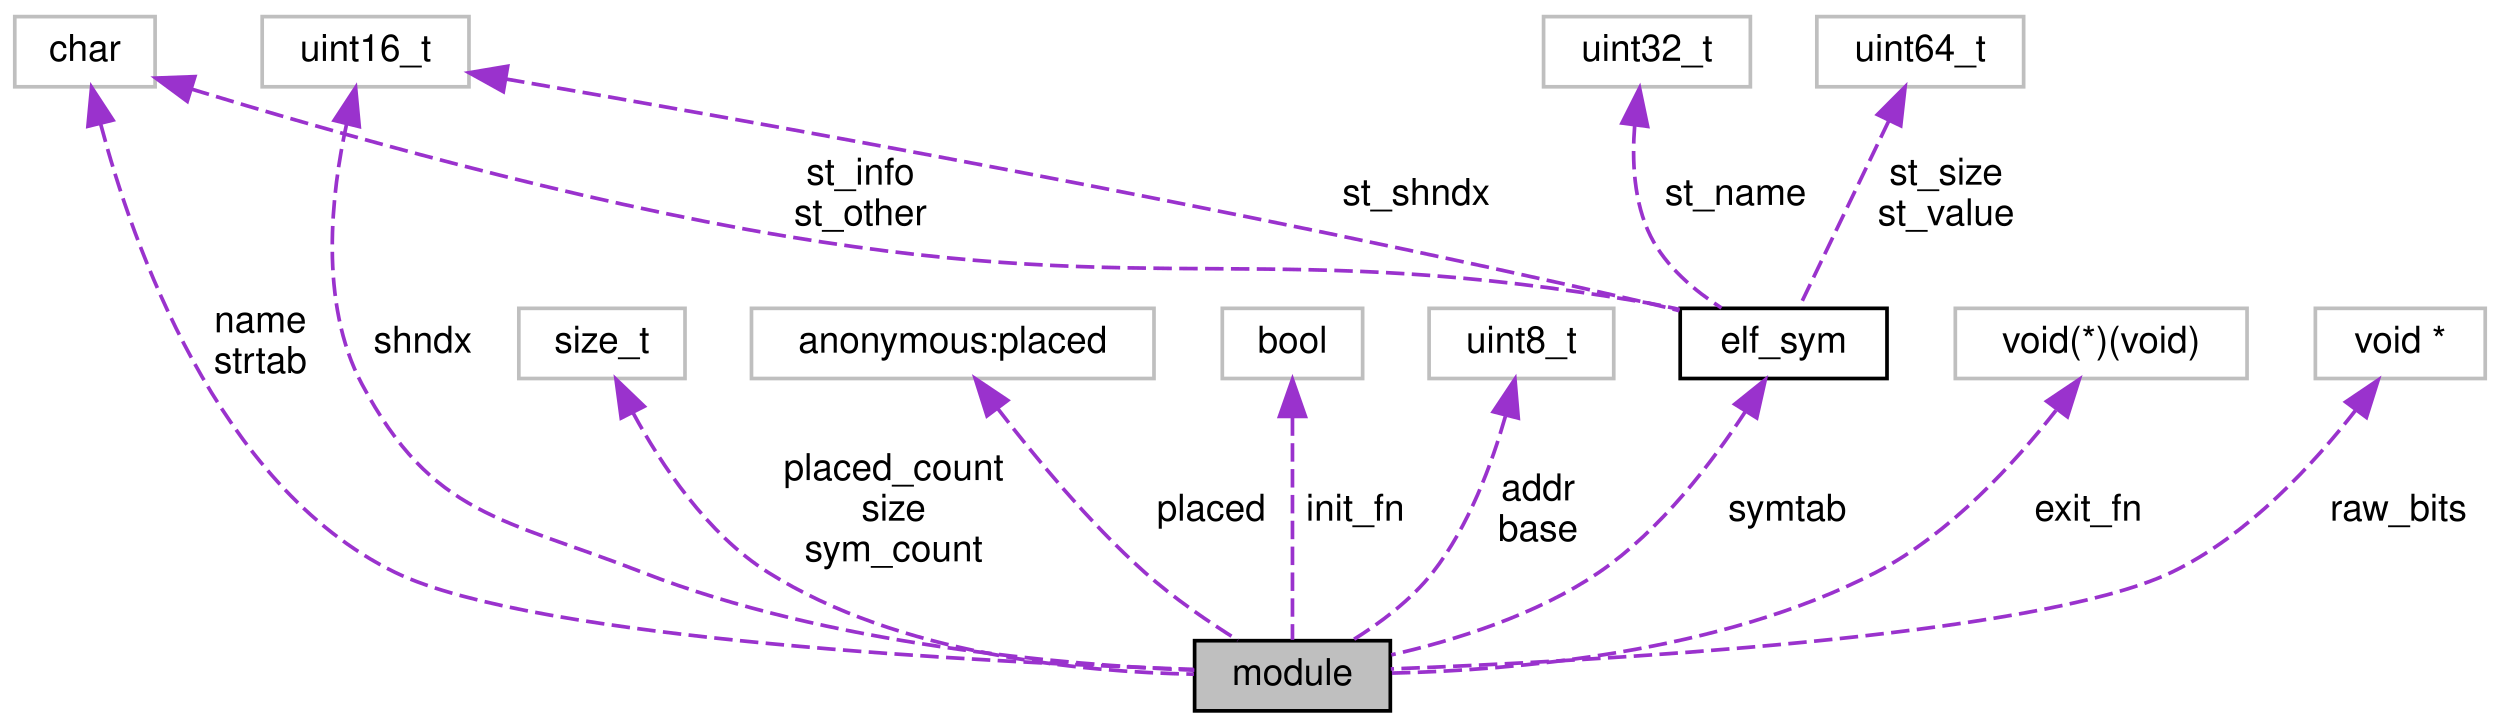
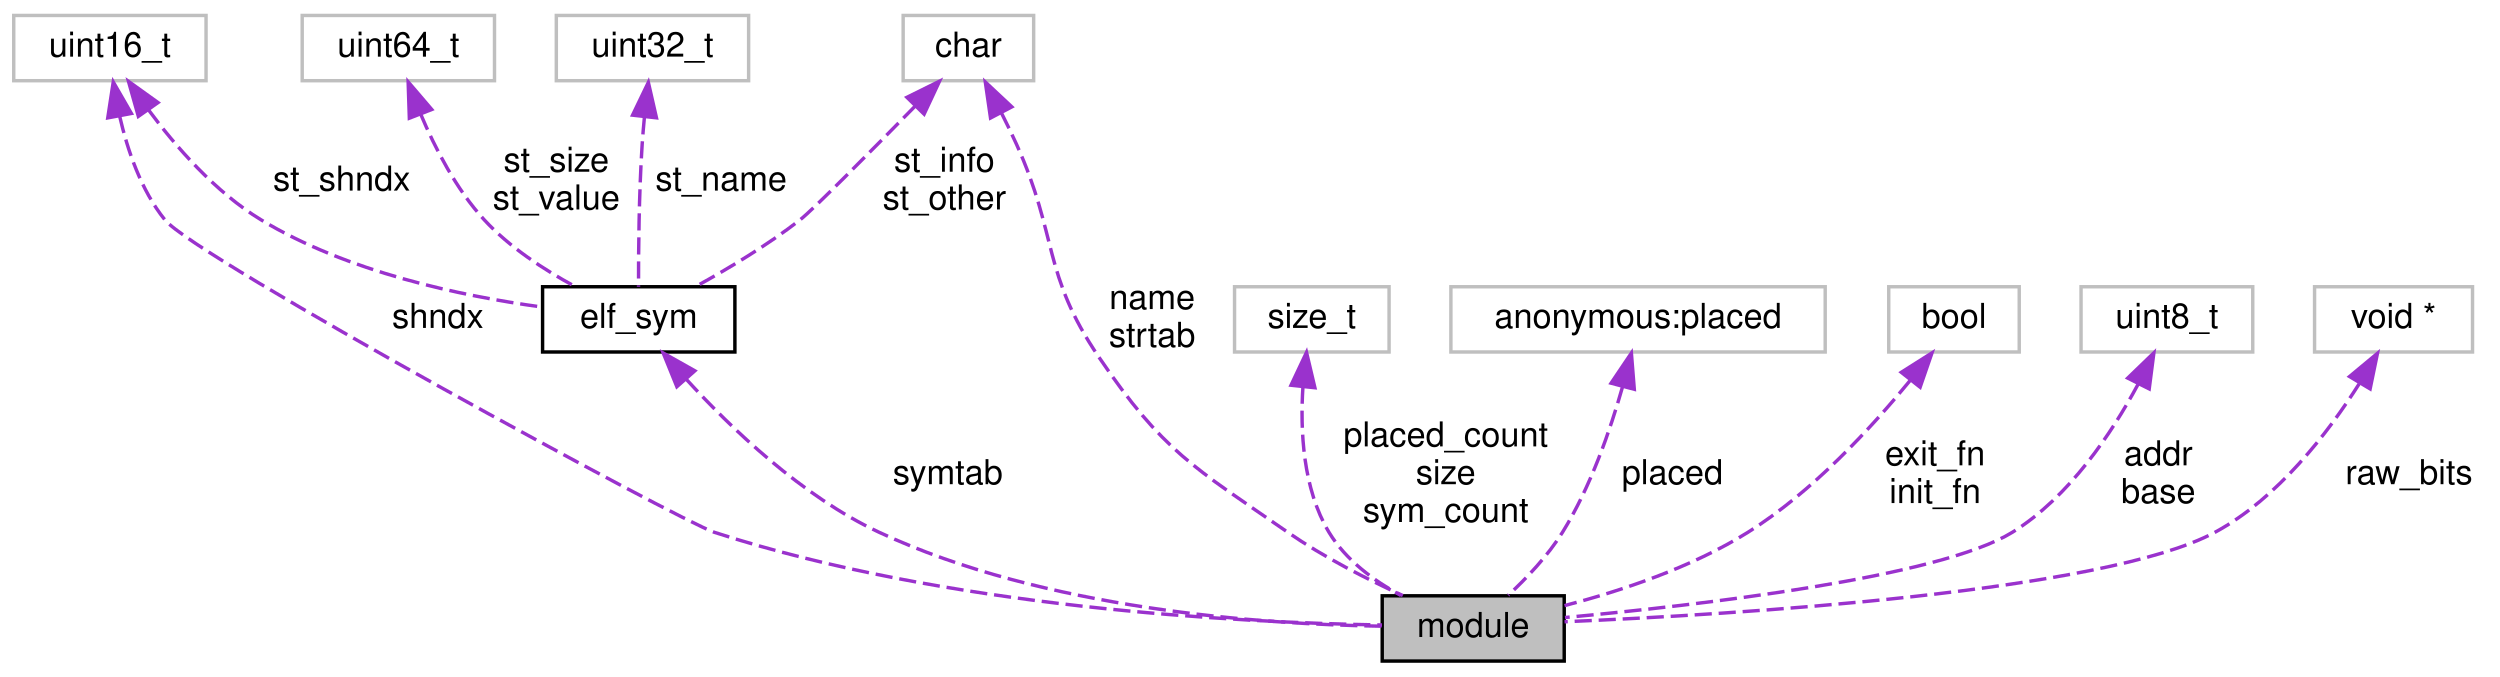
- <svg xmlns="http://www.w3.org/2000/svg" xmlns:xlink="http://www.w3.org/1999/xlink" width="677pt" height="197pt" viewBox="0.00 0.00 677.00 197.00">
+ <svg xmlns="http://www.w3.org/2000/svg" xmlns:xlink="http://www.w3.org/1999/xlink" width="728pt" height="197pt" viewBox="0.00 0.00 728.00 197.00">
  <g id="graph0" class="graph" transform="scale(1 1) rotate(0) translate(4 193)">
    <g id="node1" class="node">
      <g id="a_node1">
        <a xlink:title="Describes a loaded and relocated module image.">
-           <polygon fill="#bfbfbf" stroke="black" points="319.5,-0.5 319.5,-19.5 372.5,-19.5 372.5,-0.5 319.5,-0.5" />
-           <text text-anchor="middle" x="346" y="-7.5" font-family="Helvetica,sans-Serif" font-size="10.00">module</text>
+           <polygon fill="#bfbfbf" stroke="black" points="398.5,-0.5 398.5,-19.5 451.5,-19.5 451.5,-0.5 398.5,-0.5" />
+           <text text-anchor="middle" x="425" y="-7.5" font-family="Helvetica,sans-Serif" font-size="10.00">module</text>
        </a>
      </g>
    </g>
    <g id="node2" class="node">
      <g id="a_node2">
        <a xlink:title=" ">
-           <polygon fill="none" stroke="#bfbfbf" points="67,-169.5 67,-188.5 123,-188.5 123,-169.5 67,-169.5" />
-           <text text-anchor="middle" x="95" y="-176.5" font-family="Helvetica,sans-Serif" font-size="10.00">uint16_t</text>
+           <polygon fill="none" stroke="#bfbfbf" points="0,-169.5 0,-188.5 56,-188.5 56,-169.5 0,-169.5" />
+           <text text-anchor="middle" x="28" y="-176.5" font-family="Helvetica,sans-Serif" font-size="10.00">uint16_t</text>
        </a>
      </g>
    </g>
    <g id="edge1" class="edge">
-       <path fill="none" stroke="#9a32cd" stroke-dasharray="5,2" d="M89.88,-159.52C85.72,-140.62 82.27,-111 94,-89 113.14,-53.11 132.1,-52.77 170,-38 220.4,-18.36 284.14,-12.95 319.43,-11.5" />
-       <polygon fill="#9a32cd" stroke="#9a32cd" points="86.49,-160.4 92.3,-169.26 93.29,-158.72 86.49,-160.4" />
-       <text text-anchor="middle" x="110.5" y="-97.5" font-family="Helvetica,sans-Serif" font-size="10.00"> shndx</text>
+       <path fill="none" stroke="#9a32cd" stroke-dasharray="5,2" d="M30.85,-159.13C33.11,-149.32 37.07,-137.61 44,-129 52.82,-118.03 194.48,-41.09 204,-38 271.65,-16.04 356.22,-11.7 398.44,-11" />
+       <polygon fill="#9a32cd" stroke="#9a32cd" points="27.38,-158.67 28.98,-169.14 34.26,-159.96 27.38,-158.67" />
+       <text text-anchor="middle" x="123.5" y="-97.5" font-family="Helvetica,sans-Serif" font-size="10.00"> shndx</text>
    </g>
    <g id="node8" class="node">
      <g id="a_node8">
        <a xlink:href="structelf__sym.html" target="_top" xlink:title="ELF symbol table entry (ELF64)">
-           <polygon fill="none" stroke="black" points="451,-90.5 451,-109.5 507,-109.5 507,-90.5 451,-90.5" />
-           <text text-anchor="middle" x="479" y="-97.5" font-family="Helvetica,sans-Serif" font-size="10.00">elf_sym</text>
+           <polygon fill="none" stroke="black" points="154,-90.5 154,-109.5 210,-109.5 210,-90.5 154,-90.5" />
+           <text text-anchor="middle" x="182" y="-97.5" font-family="Helvetica,sans-Serif" font-size="10.00">elf_sym</text>
        </a>
      </g>
    </g>
    <g id="edge9" class="edge">
-       <path fill="none" stroke="#9a32cd" stroke-dasharray="5,2" d="M133.07,-171.59C197.14,-160.59 330.45,-136.81 442,-111 444.85,-110.34 447.82,-109.61 450.77,-108.86" />
-       <polygon fill="#9a32cd" stroke="#9a32cd" points="132.3,-168.17 123.03,-173.31 133.48,-175.07 132.3,-168.17" />
-       <text text-anchor="middle" x="379.5" y="-137.5" font-family="Helvetica,sans-Serif" font-size="10.00"> st_shndx</text>
+       <path fill="none" stroke="#9a32cd" stroke-dasharray="5,2" d="M39.18,-161.09C47.12,-150.36 58.7,-137.05 72,-129 97.12,-113.8 130.26,-106.81 153.58,-103.62" />
+       <polygon fill="#9a32cd" stroke="#9a32cd" points="36.29,-159.11 33.41,-169.31 42.02,-163.13 36.29,-159.11" />
+       <text text-anchor="middle" x="95.5" y="-137.5" font-family="Helvetica,sans-Serif" font-size="10.00"> st_shndx</text>
    </g>
    <g id="node3" class="node">
      <g id="a_node3">
        <a xlink:title=" ">
-           <polygon fill="none" stroke="#bfbfbf" points="0,-169.5 0,-188.5 38,-188.5 38,-169.5 0,-169.5" />
-           <text text-anchor="middle" x="19" y="-176.5" font-family="Helvetica,sans-Serif" font-size="10.00">char</text>
+           <polygon fill="none" stroke="#bfbfbf" points="259,-169.5 259,-188.5 297,-188.5 297,-169.5 259,-169.5" />
+           <text text-anchor="middle" x="278" y="-176.5" font-family="Helvetica,sans-Serif" font-size="10.00">char</text>
        </a>
      </g>
    </g>
    <g id="edge2" class="edge">
-       <path fill="none" stroke="#9a32cd" stroke-dasharray="5,2" d="M23.26,-159.4C31.85,-127.02 54.67,-61.52 103,-38 140.59,-19.7 264.23,-13.58 319.22,-11.73" />
-       <polygon fill="#9a32cd" stroke="#9a32cd" points="19.81,-158.8 20.8,-169.35 26.6,-160.48 19.81,-158.8" />
-       <text text-anchor="middle" x="66.5" y="-103" font-family="Helvetica,sans-Serif" font-size="10.00"> name</text>
-       <text text-anchor="middle" x="66.5" y="-92" font-family="Helvetica,sans-Serif" font-size="10.00">strtab</text>
+       <path fill="none" stroke="#9a32cd" stroke-dasharray="5,2" d="M287.61,-160.12C289.14,-157.11 290.65,-153.98 292,-151 304.15,-124.07 299.41,-113.45 316,-89 334.72,-61.42 343.59,-56.98 371,-38 381.43,-30.78 394.06,-24.35 404.49,-19.58" />
+       <polygon fill="#9a32cd" stroke="#9a32cd" points="284.44,-158.64 282.92,-169.12 290.65,-161.88 284.44,-158.64" />
+       <text text-anchor="middle" x="331.5" y="-103" font-family="Helvetica,sans-Serif" font-size="10.00"> name</text>
+       <text text-anchor="middle" x="331.5" y="-92" font-family="Helvetica,sans-Serif" font-size="10.00">strtab</text>
    </g>
    <g id="edge10" class="edge">
-       <path fill="none" stroke="#9a32cd" stroke-dasharray="5,2" d="M47.79,-168.89C84.72,-157.59 150.95,-138.65 209,-129 311.46,-111.97 339.64,-128.63 442,-111 444.89,-110.5 447.87,-109.88 450.84,-109.19" />
-       <polygon fill="#9a32cd" stroke="#9a32cd" points="46.7,-165.56 38.18,-171.86 48.77,-172.25 46.7,-165.56" />
-       <text text-anchor="middle" x="229" y="-143" font-family="Helvetica,sans-Serif" font-size="10.00"> st_info</text>
-       <text text-anchor="middle" x="229" y="-132" font-family="Helvetica,sans-Serif" font-size="10.00">st_other</text>
+       <path fill="none" stroke="#9a32cd" stroke-dasharray="5,2" d="M262.56,-162.17C249.6,-148.96 232.65,-131.84 229,-129 219.56,-121.65 208.02,-114.75 198.74,-109.64" />
+       <polygon fill="#9a32cd" stroke="#9a32cd" points="260.09,-164.66 269.59,-169.36 265.1,-159.76 260.09,-164.66" />
+       <text text-anchor="middle" x="271" y="-143" font-family="Helvetica,sans-Serif" font-size="10.00"> st_info</text>
+       <text text-anchor="middle" x="271" y="-132" font-family="Helvetica,sans-Serif" font-size="10.00">st_other</text>
    </g>
    <g id="node4" class="node">
      <g id="a_node4">
        <a xlink:title=" ">
-           <polygon fill="none" stroke="#bfbfbf" points="136.5,-90.5 136.5,-109.5 181.5,-109.5 181.5,-90.5 136.5,-90.5" />
-           <text text-anchor="middle" x="159" y="-97.5" font-family="Helvetica,sans-Serif" font-size="10.00">size_t</text>
+           <polygon fill="none" stroke="#bfbfbf" points="355.5,-90.5 355.5,-109.5 400.5,-109.5 400.5,-90.5 355.5,-90.5" />
+           <text text-anchor="middle" x="378" y="-97.5" font-family="Helvetica,sans-Serif" font-size="10.00">size_t</text>
        </a>
      </g>
    </g>
    <g id="edge3" class="edge">
-       <path fill="none" stroke="#9a32cd" stroke-dasharray="5,2" d="M167.46,-81.15C175.04,-67.15 187.51,-48.38 204,-38 239.47,-15.68 289.09,-10.99 319.31,-10.43" />
-       <polygon fill="#9a32cd" stroke="#9a32cd" points="164.22,-79.8 162.81,-90.3 170.46,-82.96 164.22,-79.8" />
-       <text text-anchor="middle" x="238" y="-63" font-family="Helvetica,sans-Serif" font-size="10.00"> placed_count</text>
-       <text text-anchor="middle" x="238" y="-52" font-family="Helvetica,sans-Serif" font-size="10.00">size</text>
-       <text text-anchor="middle" x="238" y="-41" font-family="Helvetica,sans-Serif" font-size="10.00">sym_count</text>
+       <path fill="none" stroke="#9a32cd" stroke-dasharray="5,2" d="M375.42,-80.42C374.58,-67.61 375.39,-50.68 383,-38 387.82,-29.97 396.05,-23.91 403.95,-19.59" />
+       <polygon fill="#9a32cd" stroke="#9a32cd" points="371.94,-80.82 376.46,-90.4 378.9,-80.09 371.94,-80.82" />
+       <text text-anchor="middle" x="417" y="-63" font-family="Helvetica,sans-Serif" font-size="10.00"> placed_count</text>
+       <text text-anchor="middle" x="417" y="-52" font-family="Helvetica,sans-Serif" font-size="10.00">size</text>
+       <text text-anchor="middle" x="417" y="-41" font-family="Helvetica,sans-Serif" font-size="10.00">sym_count</text>
    </g>
    <g id="node5" class="node">
      <g id="a_node5">
        <a xlink:title=" ">
-           <polygon fill="none" stroke="#bfbfbf" points="199.5,-90.5 199.5,-109.5 308.5,-109.5 308.5,-90.5 199.5,-90.5" />
-           <text text-anchor="middle" x="254" y="-97.5" font-family="Helvetica,sans-Serif" font-size="10.00">anonymous:placed</text>
+           <polygon fill="none" stroke="#bfbfbf" points="418.5,-90.5 418.5,-109.5 527.5,-109.5 527.5,-90.5 418.5,-90.5" />
+           <text text-anchor="middle" x="473" y="-97.5" font-family="Helvetica,sans-Serif" font-size="10.00">anonymous:placed</text>
        </a>
      </g>
    </g>
    <g id="edge4" class="edge">
-       <path fill="none" stroke="#9a32cd" stroke-dasharray="5,2" d="M266.11,-82.46C276.02,-69.54 290.82,-51.56 306,-38 313.75,-31.08 323.37,-24.53 331.24,-19.61" />
-       <polygon fill="#9a32cd" stroke="#9a32cd" points="263.29,-80.38 260.09,-90.48 268.89,-84.58 263.29,-80.38" />
-       <text text-anchor="middle" x="324" y="-52" font-family="Helvetica,sans-Serif" font-size="10.00"> placed</text>
+       <path fill="none" stroke="#9a32cd" stroke-dasharray="5,2" d="M468.49,-80.39C464.93,-67.81 459.18,-51.16 451,-38 446.74,-31.15 440.51,-24.6 435.21,-19.67" />
+       <polygon fill="#9a32cd" stroke="#9a32cd" points="465.14,-81.42 471.06,-90.2 471.91,-79.64 465.14,-81.42" />
+       <text text-anchor="middle" x="483" y="-52" font-family="Helvetica,sans-Serif" font-size="10.00"> placed</text>
    </g>
    <g id="node6" class="node">
      <g id="a_node6">
        <a xlink:title=" ">
-           <polygon fill="none" stroke="#bfbfbf" points="327,-90.5 327,-109.5 365,-109.5 365,-90.5 327,-90.5" />
-           <text text-anchor="middle" x="346" y="-97.5" font-family="Helvetica,sans-Serif" font-size="10.00">bool</text>
+           <polygon fill="none" stroke="#bfbfbf" points="546,-90.5 546,-109.5 584,-109.5 584,-90.5 546,-90.5" />
+           <text text-anchor="middle" x="565" y="-97.5" font-family="Helvetica,sans-Serif" font-size="10.00">bool</text>
        </a>
      </g>
    </g>
    <g id="edge5" class="edge">
-       <path fill="none" stroke="#9a32cd" stroke-dasharray="5,2" d="M346,-79.98C346,-61.31 346,-33.67 346,-19.72" />
-       <polygon fill="#9a32cd" stroke="#9a32cd" points="342.5,-80.24 346,-90.24 349.5,-80.24 342.5,-80.24" />
-       <text text-anchor="middle" x="363" y="-52" font-family="Helvetica,sans-Serif" font-size="10.00"> init_fn</text>
+       <path fill="none" stroke="#9a32cd" stroke-dasharray="5,2" d="M552.21,-82.18C541.07,-68.56 523.79,-49.77 505,-38 488.6,-27.73 467.84,-20.87 451.58,-16.64" />
+       <polygon fill="#9a32cd" stroke="#9a32cd" points="549.65,-84.58 558.6,-90.25 555.14,-80.24 549.65,-84.58" />
+       <text text-anchor="middle" x="559.5" y="-57.5" font-family="Helvetica,sans-Serif" font-size="10.00"> exit_fn</text>
+       <text text-anchor="middle" x="559.5" y="-46.5" font-family="Helvetica,sans-Serif" font-size="10.00">init_fn</text>
    </g>
    <g id="node7" class="node">
      <g id="a_node7">
        <a xlink:title=" ">
-           <polygon fill="none" stroke="#bfbfbf" points="383,-90.5 383,-109.5 433,-109.5 433,-90.5 383,-90.5" />
-           <text text-anchor="middle" x="408" y="-97.5" font-family="Helvetica,sans-Serif" font-size="10.00">uint8_t</text>
+           <polygon fill="none" stroke="#bfbfbf" points="602,-90.5 602,-109.5 652,-109.5 652,-90.5 602,-90.5" />
+           <text text-anchor="middle" x="627" y="-97.5" font-family="Helvetica,sans-Serif" font-size="10.00">uint8_t</text>
        </a>
      </g>
    </g>
    <g id="edge6" class="edge">
-       <path fill="none" stroke="#9a32cd" stroke-dasharray="5,2" d="M403.67,-80.29C400.01,-67.42 393.76,-50.48 384,-38 378.12,-30.48 369.58,-24.15 362.09,-19.52" />
-       <polygon fill="#9a32cd" stroke="#9a32cd" points="400.37,-81.51 406.25,-90.33 407.15,-79.77 400.37,-81.51" />
-       <text text-anchor="middle" x="412.5" y="-57.5" font-family="Helvetica,sans-Serif" font-size="10.00"> addr</text>
-       <text text-anchor="middle" x="412.5" y="-46.5" font-family="Helvetica,sans-Serif" font-size="10.00">base</text>
+       <path fill="none" stroke="#9a32cd" stroke-dasharray="5,2" d="M618.59,-81.07C611.04,-67.03 598.58,-48.23 582,-38 560.64,-24.82 490.65,-16.76 451.72,-13.18" />
+       <polygon fill="#9a32cd" stroke="#9a32cd" points="615.59,-82.9 623.21,-90.26 621.85,-79.75 615.59,-82.9" />
+       <text text-anchor="middle" x="624.5" y="-57.5" font-family="Helvetica,sans-Serif" font-size="10.00"> addr</text>
+       <text text-anchor="middle" x="624.5" y="-46.5" font-family="Helvetica,sans-Serif" font-size="10.00">base</text>
    </g>
    <g id="edge7" class="edge">
-       <path fill="none" stroke="#9a32cd" stroke-dasharray="5,2" d="M468.72,-81.66C459.81,-68 445.72,-49.42 429,-38 412.11,-26.46 389.95,-19.58 372.78,-15.66" />
-       <polygon fill="#9a32cd" stroke="#9a32cd" points="465.78,-83.55 474.04,-90.18 471.72,-79.84 465.78,-83.55" />
-       <text text-anchor="middle" x="480" y="-52" font-family="Helvetica,sans-Serif" font-size="10.00"> symtab</text>
+       <path fill="none" stroke="#9a32cd" stroke-dasharray="5,2" d="M195.81,-82.6C208.79,-68.38 229.52,-48.47 252,-38 300.22,-15.54 363.36,-11.17 398.49,-10.65" />
+       <polygon fill="#9a32cd" stroke="#9a32cd" points="193.1,-80.39 189.12,-90.21 198.35,-85.02 193.1,-80.39" />
+       <text text-anchor="middle" x="272" y="-52" font-family="Helvetica,sans-Serif" font-size="10.00"> symtab</text>
    </g>
    <g id="node9" class="node">
      <g id="a_node9">
        <a xlink:title=" ">
-           <polygon fill="none" stroke="#bfbfbf" points="488,-169.5 488,-188.5 544,-188.5 544,-169.5 488,-169.5" />
-           <text text-anchor="middle" x="516" y="-176.5" font-family="Helvetica,sans-Serif" font-size="10.00">uint64_t</text>
+           <polygon fill="none" stroke="#bfbfbf" points="84,-169.5 84,-188.5 140,-188.5 140,-169.5 84,-169.5" />
+           <text text-anchor="middle" x="112" y="-176.5" font-family="Helvetica,sans-Serif" font-size="10.00">uint64_t</text>
        </a>
      </g>
    </g>
    <g id="edge8" class="edge">
-       <path fill="none" stroke="#9a32cd" stroke-dasharray="5,2" d="M507.46,-160.22C499.87,-144.44 489.11,-122.04 483.23,-109.81" />
-       <polygon fill="#9a32cd" stroke="#9a32cd" points="504.41,-161.97 511.9,-169.47 510.72,-158.94 504.41,-161.97" />
-       <text text-anchor="middle" x="523" y="-143" font-family="Helvetica,sans-Serif" font-size="10.00"> st_size</text>
-       <text text-anchor="middle" x="523" y="-132" font-family="Helvetica,sans-Serif" font-size="10.00">st_value</text>
+       <path fill="none" stroke="#9a32cd" stroke-dasharray="5,2" d="M118.48,-159.82C122.66,-149.9 128.85,-137.87 137,-129 144.35,-121 154.48,-114.43 163.27,-109.67" />
+       <polygon fill="#9a32cd" stroke="#9a32cd" points="115.2,-158.58 114.85,-169.17 121.73,-161.12 115.2,-158.58" />
+       <text text-anchor="middle" x="158" y="-143" font-family="Helvetica,sans-Serif" font-size="10.00"> st_size</text>
+       <text text-anchor="middle" x="158" y="-132" font-family="Helvetica,sans-Serif" font-size="10.00">st_value</text>
    </g>
    <g id="node10" class="node">
      <g id="a_node10">
        <a xlink:title=" ">
-           <polygon fill="none" stroke="#bfbfbf" points="414,-169.5 414,-188.5 470,-188.5 470,-169.5 414,-169.5" />
-           <text text-anchor="middle" x="442" y="-176.5" font-family="Helvetica,sans-Serif" font-size="10.00">uint32_t</text>
+           <polygon fill="none" stroke="#bfbfbf" points="158,-169.5 158,-188.5 214,-188.5 214,-169.5 158,-169.5" />
+           <text text-anchor="middle" x="186" y="-176.5" font-family="Helvetica,sans-Serif" font-size="10.00">uint32_t</text>
        </a>
      </g>
    </g>
    <g id="edge11" class="edge">
-       <path fill="none" stroke="#9a32cd" stroke-dasharray="5,2" d="M438.68,-159.11C437.91,-149.6 438.39,-138.18 443,-129 447.12,-120.79 454.9,-114.27 462.17,-109.6" />
-       <polygon fill="#9a32cd" stroke="#9a32cd" points="435.23,-159.68 440,-169.14 442.17,-158.77 435.23,-159.68" />
-       <text text-anchor="middle" x="466" y="-137.5" font-family="Helvetica,sans-Serif" font-size="10.00"> st_name</text>
+       <path fill="none" stroke="#9a32cd" stroke-dasharray="5,2" d="M183.65,-158.84C183.4,-156.21 183.17,-153.54 183,-151 182.05,-136.44 181.91,-119.46 181.94,-109.5" />
+       <polygon fill="#9a32cd" stroke="#9a32cd" points="180.2,-159.47 184.8,-169.02 187.16,-158.69 180.2,-159.47" />
+       <text text-anchor="middle" x="206" y="-137.5" font-family="Helvetica,sans-Serif" font-size="10.00"> st_name</text>
    </g>
    <g id="node11" class="node">
      <g id="a_node11">
        <a xlink:title=" ">
-           <polygon fill="none" stroke="#bfbfbf" points="525.5,-90.5 525.5,-109.5 604.5,-109.5 604.5,-90.5 525.5,-90.5" />
-           <text text-anchor="middle" x="565" y="-97.5" font-family="Helvetica,sans-Serif" font-size="10.00">void(*)(void)</text>
+           <polygon fill="none" stroke="#bfbfbf" points="670,-90.5 670,-109.5 716,-109.5 716,-90.5 670,-90.5" />
+           <text text-anchor="middle" x="693" y="-97.5" font-family="Helvetica,sans-Serif" font-size="10.00">void *</text>
        </a>
      </g>
    </g>
    <g id="edge12" class="edge">
-       <path fill="none" stroke="#9a32cd" stroke-dasharray="5,2" d="M552.76,-81.86C541.69,-67.73 524.08,-48.39 504,-38 461.73,-16.14 405.44,-11.44 372.71,-10.72" />
-       <polygon fill="#9a32cd" stroke="#9a32cd" points="550.25,-84.34 559.05,-90.24 555.85,-80.14 550.25,-84.34" />
-       <text text-anchor="middle" x="561.5" y="-52" font-family="Helvetica,sans-Serif" font-size="10.00"> exit_fn</text>
-     </g>
-     <g id="node12" class="node">
-       <g id="a_node12">
-         <a xlink:title=" ">
-           <polygon fill="none" stroke="#bfbfbf" points="623,-90.5 623,-109.5 669,-109.5 669,-90.5 623,-90.5" />
-           <text text-anchor="middle" x="646" y="-97.5" font-family="Helvetica,sans-Serif" font-size="10.00">void *</text>
-         </a>
-       </g>
-     </g>
-     <g id="edge13" class="edge">
-       <path fill="none" stroke="#9a32cd" stroke-dasharray="5,2" d="M633.96,-81.98C622.78,-67.63 604.77,-47.91 584,-38 547.12,-20.41 426.63,-13.92 372.62,-11.85" />
-       <polygon fill="#9a32cd" stroke="#9a32cd" points="631.21,-84.15 640,-90.08 636.82,-79.97 631.21,-84.15" />
-       <text text-anchor="middle" x="645.5" y="-52" font-family="Helvetica,sans-Serif" font-size="10.00"> raw_bits</text>
+       <path fill="none" stroke="#9a32cd" stroke-dasharray="5,2" d="M683,-81.24C673.97,-67.02 659.31,-47.88 641,-38 608.82,-20.64 501.88,-14.1 451.58,-11.94" />
+       <polygon fill="#9a32cd" stroke="#9a32cd" points="680.18,-83.35 688.32,-90.12 686.18,-79.75 680.18,-83.35" />
+       <text text-anchor="middle" x="697.5" y="-52" font-family="Helvetica,sans-Serif" font-size="10.00"> raw_bits</text>
    </g>
  </g>
</svg>
